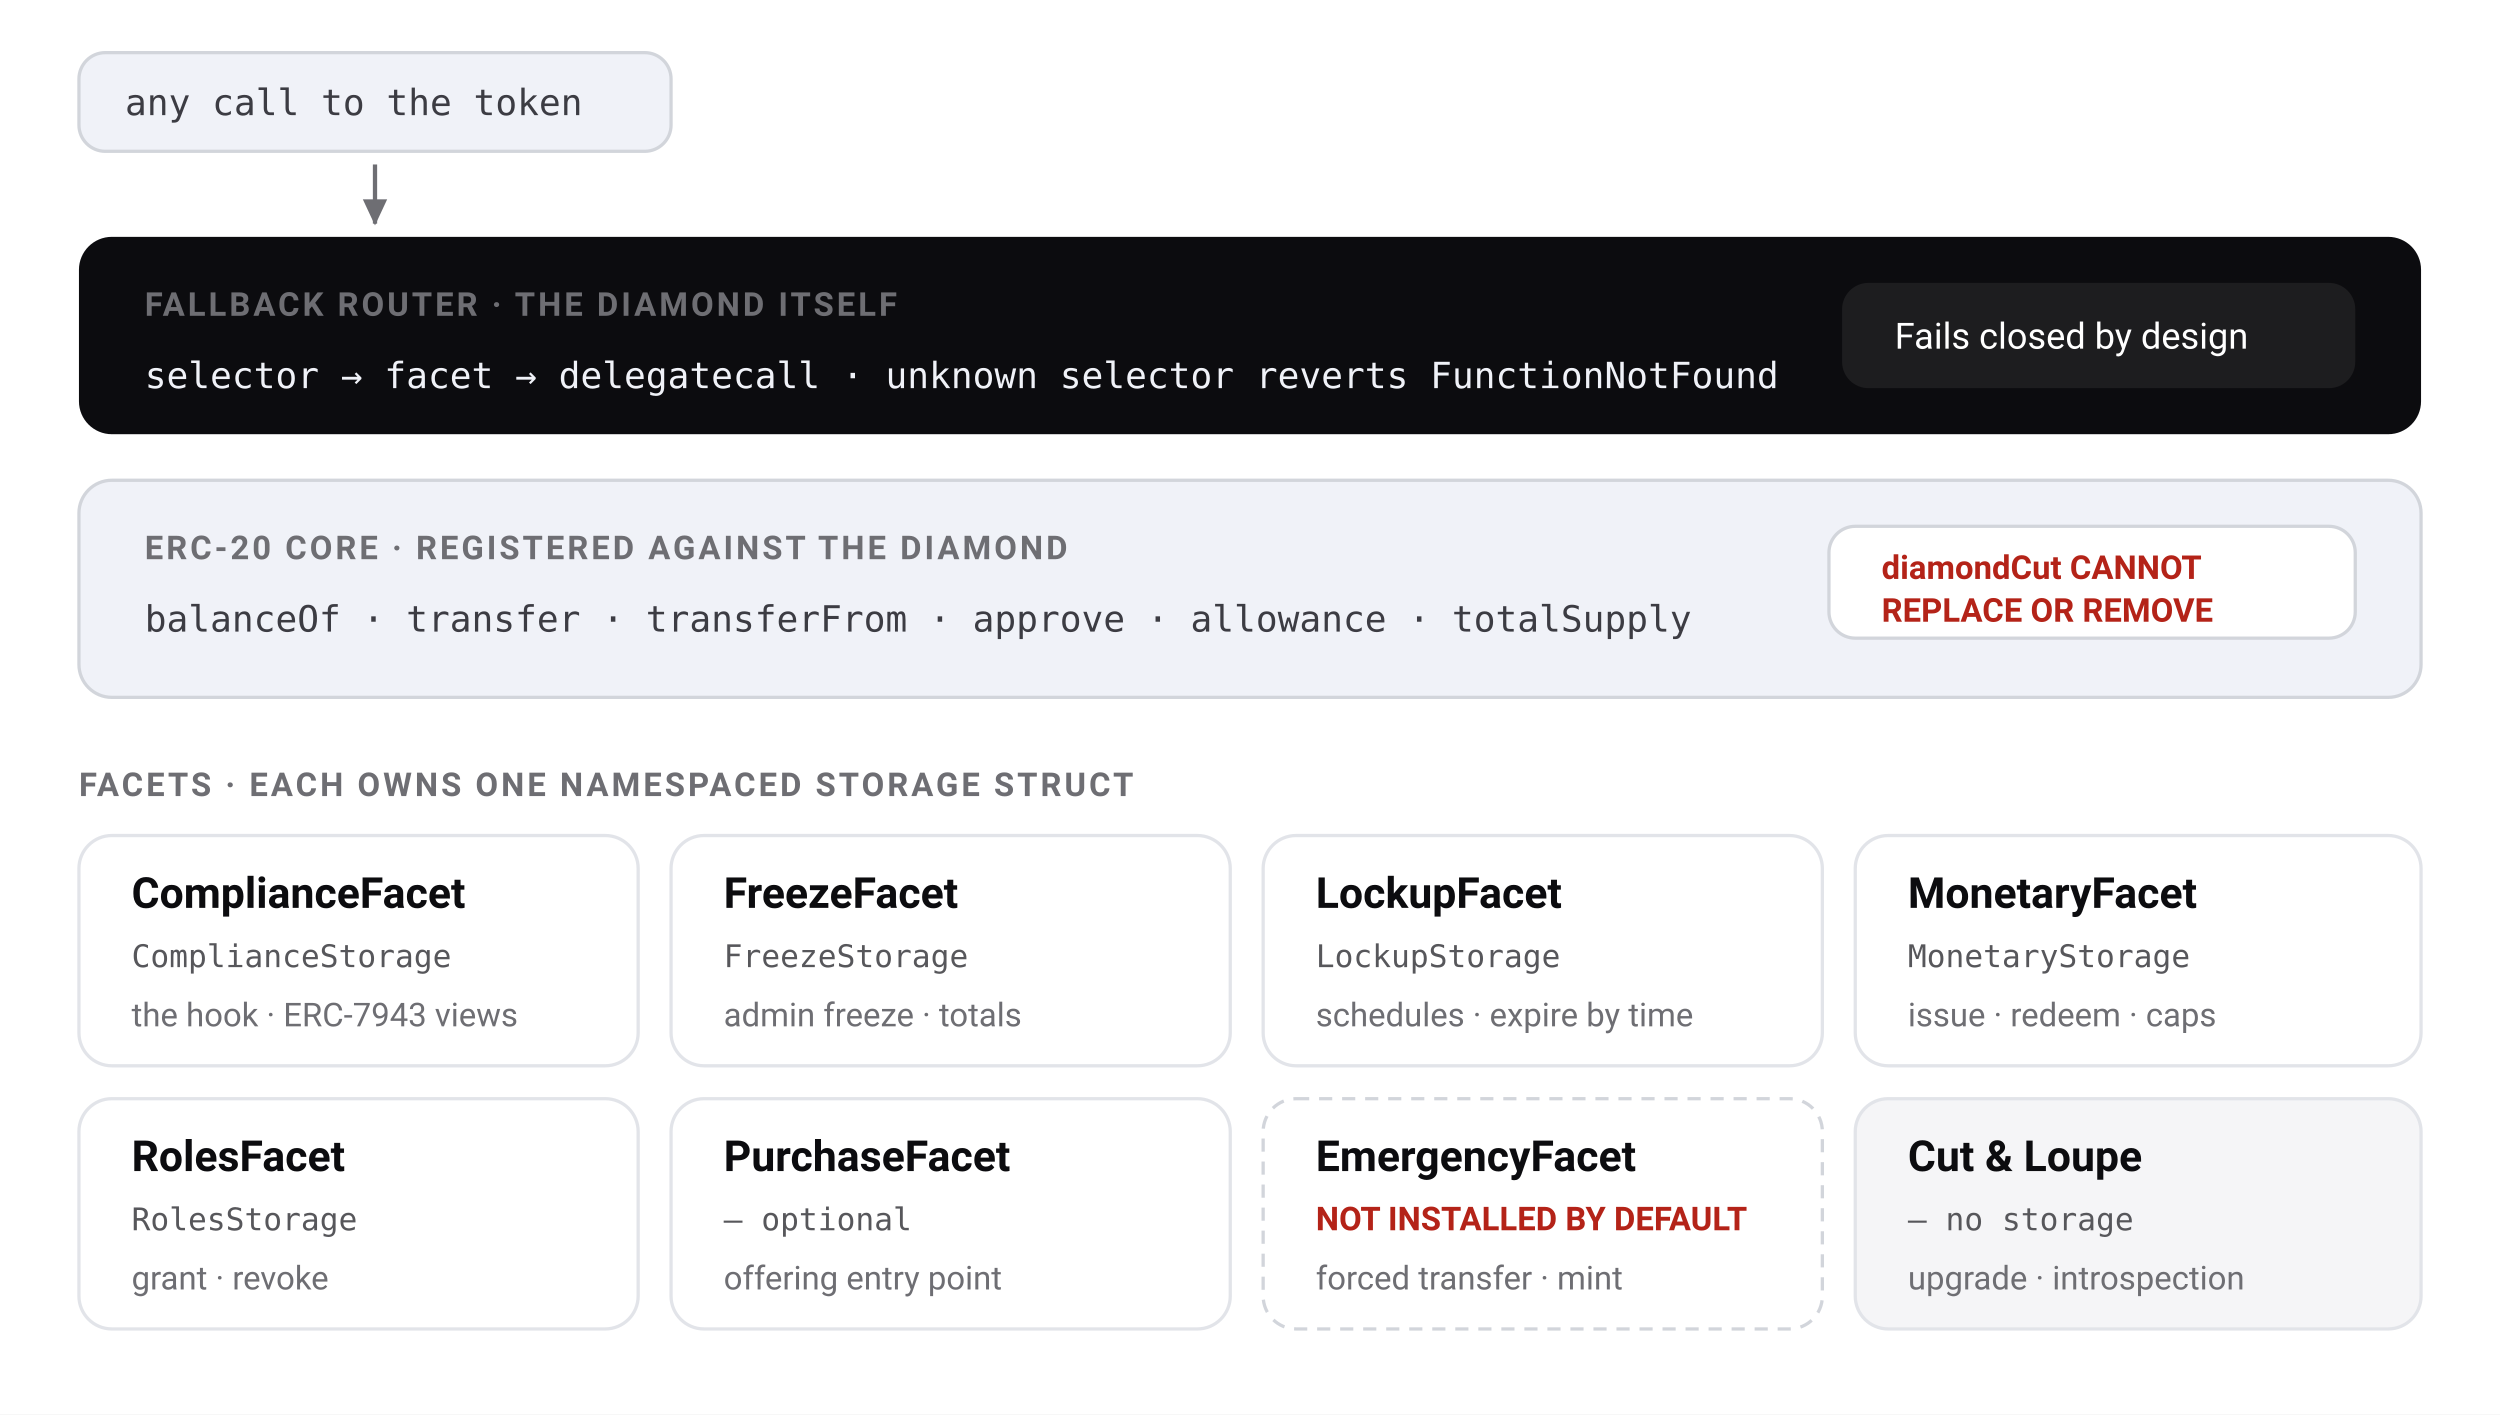
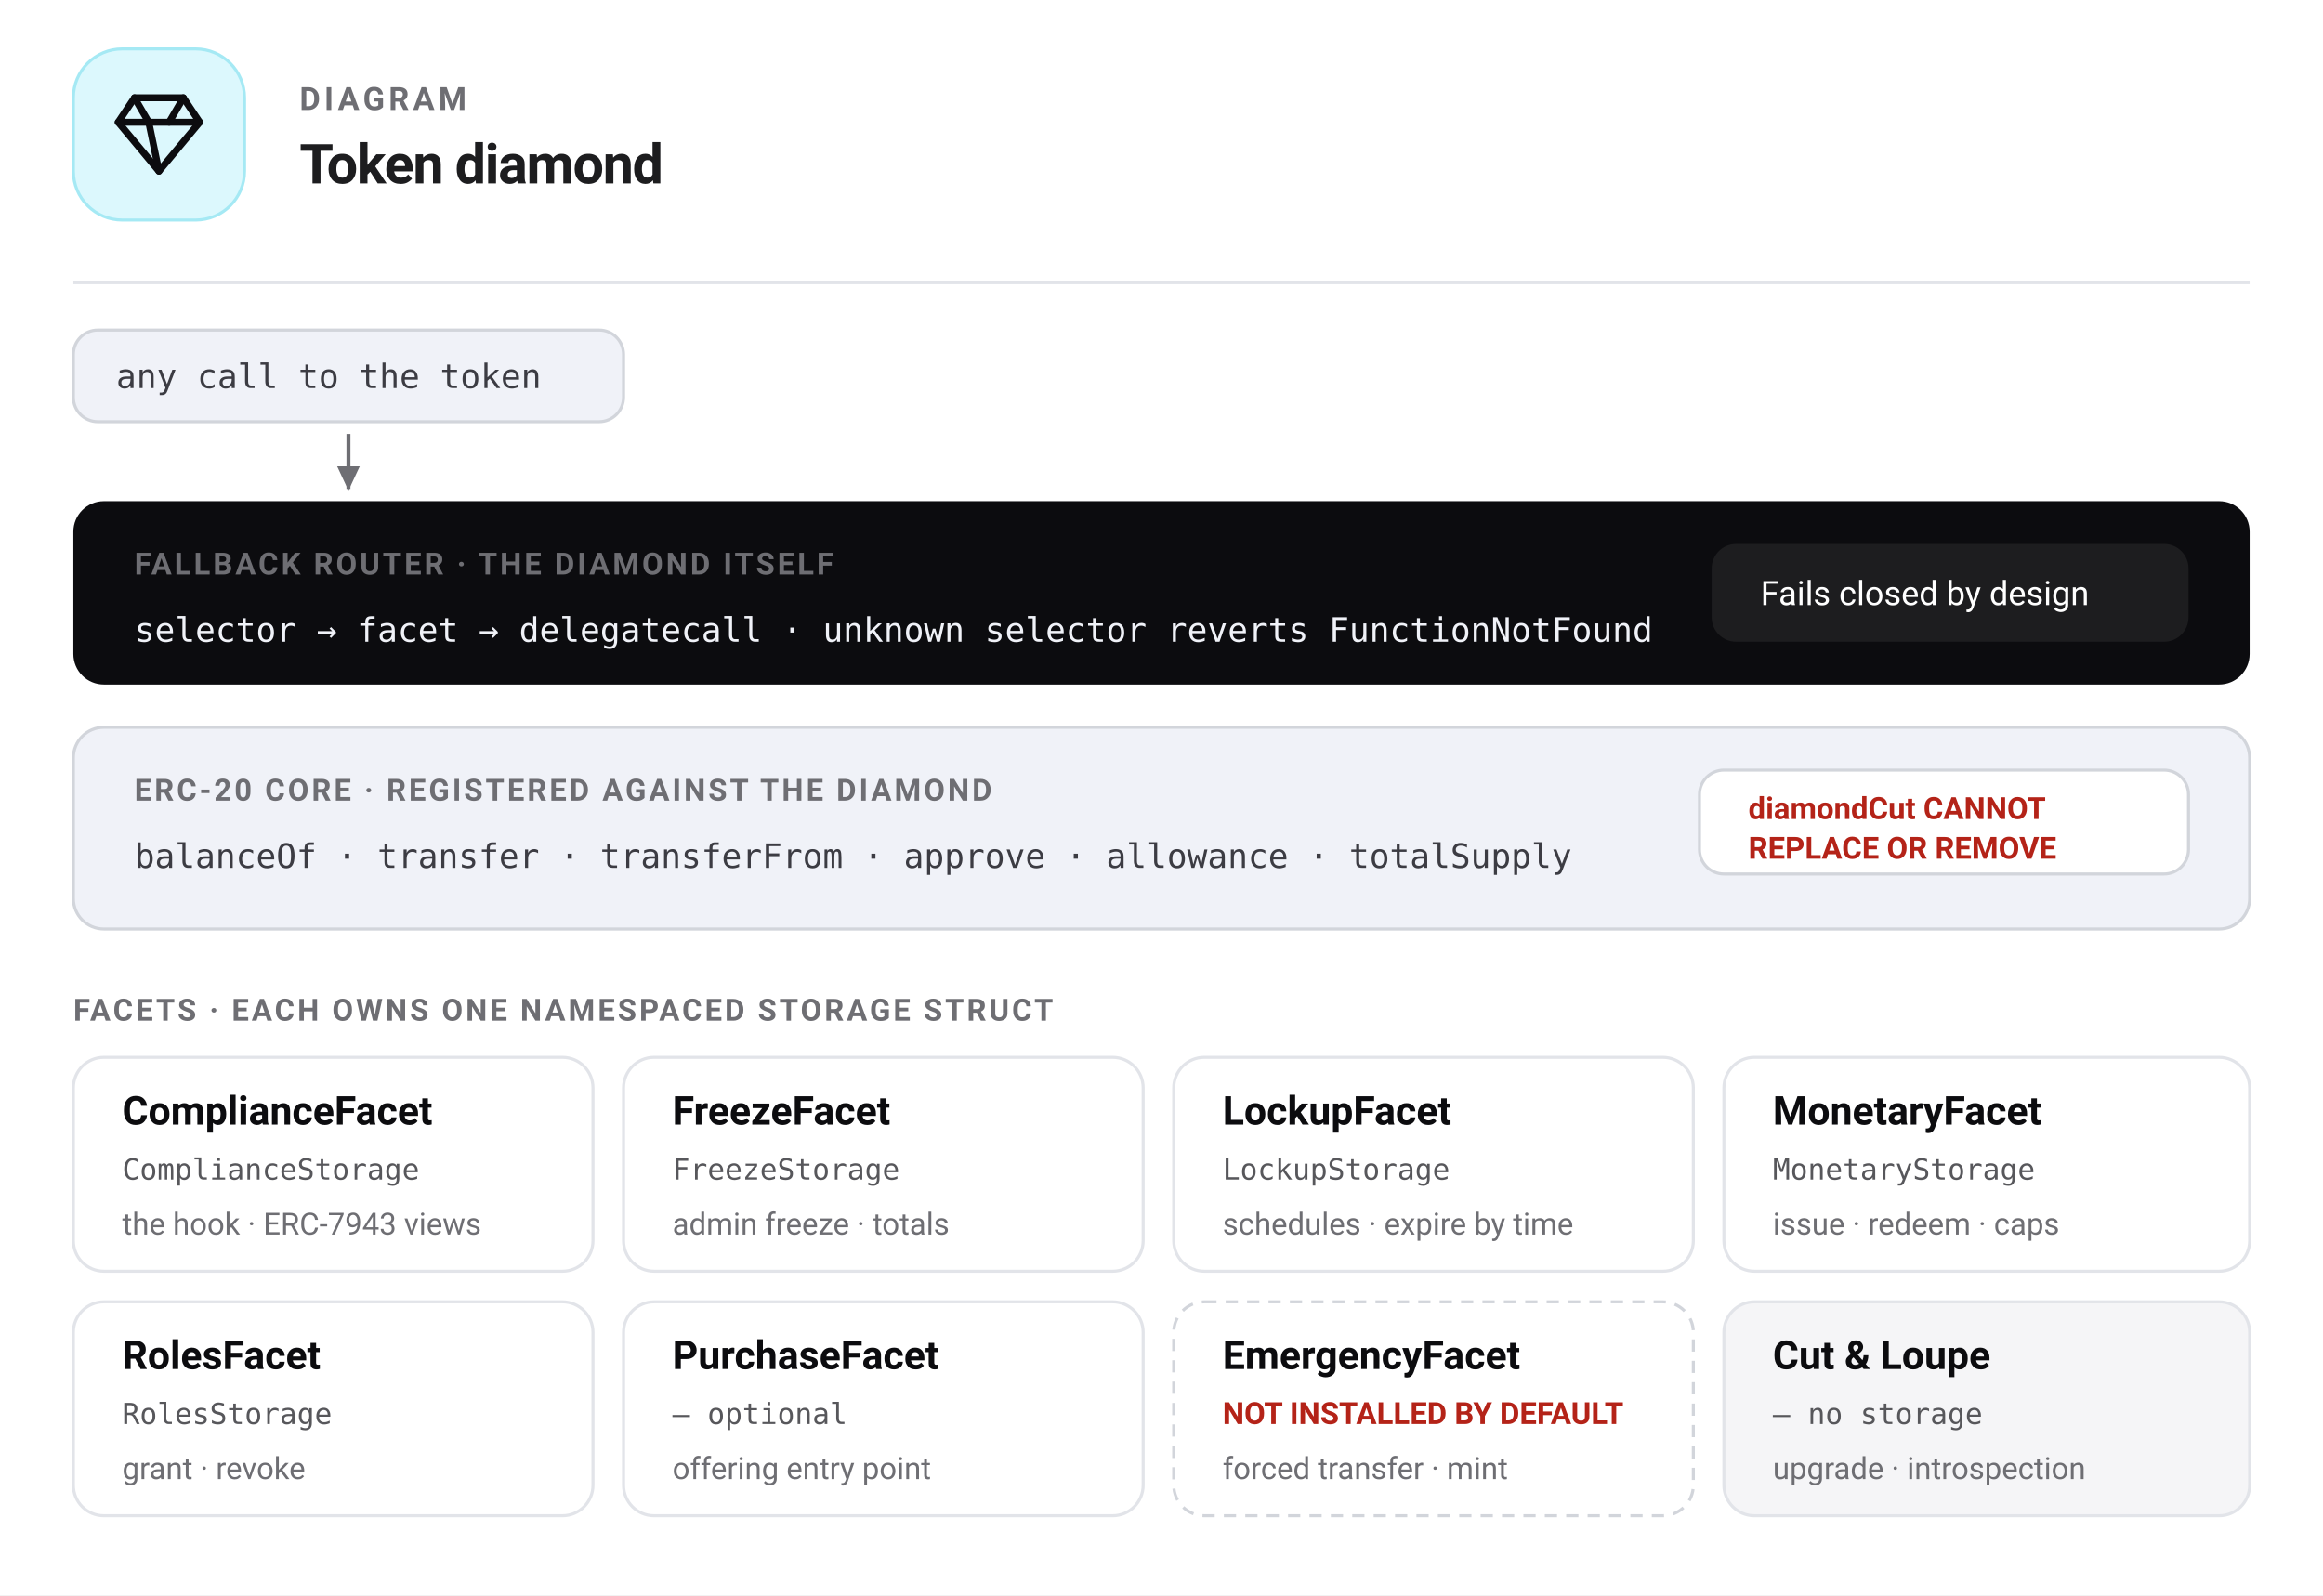
- <svg xmlns="http://www.w3.org/2000/svg" viewBox="0 0 760 430" width="760" height="430" class="d-dia">
+ <svg xmlns="http://www.w3.org/2000/svg" viewBox="0 0 760 522" width="760" height="522" class="d-dia">
  <style>
.d-dia text{font-family:-apple-system,BlinkMacSystemFont,"Segoe UI",Roboto,Helvetica,Arial,sans-serif;fill:#0C0C0F}
.d-dia .lbl{font-size:10px;font-weight:700;letter-spacing:.09em;fill:#6E6E73}
.d-dia .st{font-size:13px;font-weight:600}
.d-dia .sm{font-size:11px;fill:#57575B}
.d-dia .fa{font-size:10px;fill:#6E6E73}
.d-dia .mo{font-family:ui-monospace,SFMono-Regular,Menlo,monospace;font-size:11px;fill:#3C3C43}
.d-dia .mos{font-family:ui-monospace,SFMono-Regular,Menlo,monospace;font-size:9.5px;fill:#57575B}
.d-dia .i-st{fill:#FFFFFF}
.d-dia .i-sm{fill:#6E6E73}
.d-dia .i-mo{fill:#F0F2F8}
.d-dia .no{fill:#B42318;font-size:10px;font-weight:600}
+ 
+ .d-dia .hdt{font-size:18px;font-weight:700;letter-spacing:-.022em;fill:#1D1D1F}
+ .d-dia .hdk{font-size:10.5px;font-weight:700;letter-spacing:.12em;fill:#6E6E73}
+ .d-dia .ico{fill:none;stroke:#0C0C0F;stroke-width:1.7;stroke-linecap:round;stroke-linejoin:round}
</style>
  <defs>
    <marker id="da" viewBox="0 0 8 8" refX="7" refY="4" markerWidth="6.5" markerHeight="6.5" orient="auto">
      <path d="M0 0.5 L7.5 4 L0 7.5 Z" fill="#6E6E73" />
    </marker>
  </defs>
-   <rect width="760" height="430" fill="#FFFFFF" />
-   <rect x="24" y="16" width="180" height="30" rx="8" fill="#F0F2F8" stroke="#D2D5DB" />
-   <text class="mo" x="38" y="35">any call to the token</text>
-   <path d="M114 50 L114 68" stroke="#6E6E73" stroke-width="1.3" marker-end="url(#da)" fill="none" />
-   <rect x="24" y="72" width="712" height="60" rx="10" fill="#0C0C0F" />
-   <text class="lbl i-sm" x="44" y="96">FALLBACK ROUTER · THE DIAMOND ITSELF</text>
-   <text class="mo i-mo" x="44" y="118">selector → facet → delegatecall · unknown selector reverts FunctionNotFound</text>
-   <rect x="560" y="86" width="156" height="32" rx="8" fill="#1D1D1F" />
-   <text class="sm i-st" x="576" y="106">Fails closed by design</text>
-   <rect x="24" y="146" width="712" height="66" rx="10" fill="#F0F2F8" stroke="#D2D5DB" />
-   <text class="lbl" x="44" y="170">ERC-20 CORE · REGISTERED AGAINST THE DIAMOND</text>
-   <text class="mo" x="44" y="192">balanceOf · transfer · transferFrom · approve · allowance · totalSupply</text>
-   <rect x="556" y="160" width="160" height="34" rx="8" fill="#FFFFFF" stroke="#D2D5DB" />
-   <text class="no" x="572" y="176">diamondCut CANNOT</text>
-   <text class="no" x="572" y="189">REPLACE OR REMOVE</text>
-   <text class="lbl" x="24" y="242">FACETS · EACH OWNS ONE NAMESPACED STORAGE STRUCT</text>
-   <rect x="24" y="254" width="170" height="70" rx="10" fill="#FFFFFF" stroke="#E2E4E9" />
-   <text class="st" x="40" y="276">ComplianceFacet</text>
-   <text class="mos" x="40" y="294">ComplianceStorage</text>
-   <text class="fa" x="40" y="312">the hook · ERC-7943 views</text>
-   <rect x="204" y="254" width="170" height="70" rx="10" fill="#FFFFFF" stroke="#E2E4E9" />
-   <text class="st" x="220" y="276">FreezeFacet</text>
-   <text class="mos" x="220" y="294">FreezeStorage</text>
-   <text class="fa" x="220" y="312">admin freeze · totals</text>
-   <rect x="384" y="254" width="170" height="70" rx="10" fill="#FFFFFF" stroke="#E2E4E9" />
-   <text class="st" x="400" y="276">LockupFacet</text>
-   <text class="mos" x="400" y="294">LockupStorage</text>
-   <text class="fa" x="400" y="312">schedules · expire by time</text>
-   <rect x="564" y="254" width="172" height="70" rx="10" fill="#FFFFFF" stroke="#E2E4E9" />
-   <text class="st" x="580" y="276">MonetaryFacet</text>
-   <text class="mos" x="580" y="294">MonetaryStorage</text>
-   <text class="fa" x="580" y="312">issue · redeem · caps</text>
-   <rect x="24" y="334" width="170" height="70" rx="10" fill="#FFFFFF" stroke="#E2E4E9" />
-   <text class="st" x="40" y="356">RolesFacet</text>
-   <text class="mos" x="40" y="374">RolesStorage</text>
-   <text class="fa" x="40" y="392">grant · revoke</text>
-   <rect x="204" y="334" width="170" height="70" rx="10" fill="#FFFFFF" stroke="#E2E4E9" />
-   <text class="st" x="220" y="356">PurchaseFacet</text>
-   <text class="mos" x="220" y="374">— optional</text>
-   <text class="fa" x="220" y="392">offering entry point</text>
-   <rect x="384" y="334" width="170" height="70" rx="10" fill="#FFFFFF" stroke="#D2D5DB" stroke-dasharray="4 3" />
-   <text class="st" x="400" y="356">EmergencyFacet</text>
-   <text class="no" x="400" y="374">NOT INSTALLED BY DEFAULT</text>
-   <text class="fa" x="400" y="392">forced transfer · mint</text>
-   <rect x="564" y="334" width="172" height="70" rx="10" fill="#F5F5F7" stroke="#E2E4E9" />
-   <text class="st" x="580" y="356">Cut &amp; Loupe</text>
-   <text class="mos" x="580" y="374">— no storage</text>
-   <text class="fa" x="580" y="392">upgrade · introspection</text>
+   <rect width="760" height="522" fill="#FFFFFF" />
+   <rect x="24" y="16" width="56" height="56" rx="16" fill="#22D3EE" fill-opacity="0.16" stroke="#A5E9F4" />
+   <g class="ico" transform="translate(36,28) scale(1.3333)">
+     <path d="M6 3h12l4 6-10 12L2 9Z" />
+     <path d="M2 9h20" />
+     <path d="M6 3l3.5 6L12 21" />
+     <path d="M18 3l-3.5 6" />
+   </g>
+   <text class="hdk" x="98" y="36">DIAGRAM</text>
+   <text class="hdt" x="98" y="60">Token diamond</text>
+   <rect x="24" y="92" width="712.0" height="1" fill="#E2E4E9" />
+   <g transform="translate(0,92)">
+     <rect x="24" y="16" width="180" height="30" rx="8" fill="#F0F2F8" stroke="#D2D5DB" />
+     <text class="mo" x="38" y="35">any call to the token</text>
+     <path d="M114 50 L114 68" stroke="#6E6E73" stroke-width="1.3" marker-end="url(#da)" fill="none" />
+     <rect x="24" y="72" width="712" height="60" rx="10" fill="#0C0C0F" />
+     <text class="lbl i-sm" x="44" y="96">FALLBACK ROUTER · THE DIAMOND ITSELF</text>
+     <text class="mo i-mo" x="44" y="118">selector → facet → delegatecall · unknown selector reverts FunctionNotFound</text>
+     <rect x="560" y="86" width="156" height="32" rx="8" fill="#1D1D1F" />
+     <text class="sm i-st" x="576" y="106">Fails closed by design</text>
+     <rect x="24" y="146" width="712" height="66" rx="10" fill="#F0F2F8" stroke="#D2D5DB" />
+     <text class="lbl" x="44" y="170">ERC-20 CORE · REGISTERED AGAINST THE DIAMOND</text>
+     <text class="mo" x="44" y="192">balanceOf · transfer · transferFrom · approve · allowance · totalSupply</text>
+     <rect x="556" y="160" width="160" height="34" rx="8" fill="#FFFFFF" stroke="#D2D5DB" />
+     <text class="no" x="572" y="176">diamondCut CANNOT</text>
+     <text class="no" x="572" y="189">REPLACE OR REMOVE</text>
+     <text class="lbl" x="24" y="242">FACETS · EACH OWNS ONE NAMESPACED STORAGE STRUCT</text>
+     <rect x="24" y="254" width="170" height="70" rx="10" fill="#FFFFFF" stroke="#E2E4E9" />
+     <text class="st" x="40" y="276">ComplianceFacet</text>
+     <text class="mos" x="40" y="294">ComplianceStorage</text>
+     <text class="fa" x="40" y="312">the hook · ERC-7943 views</text>
+     <rect x="204" y="254" width="170" height="70" rx="10" fill="#FFFFFF" stroke="#E2E4E9" />
+     <text class="st" x="220" y="276">FreezeFacet</text>
+     <text class="mos" x="220" y="294">FreezeStorage</text>
+     <text class="fa" x="220" y="312">admin freeze · totals</text>
+     <rect x="384" y="254" width="170" height="70" rx="10" fill="#FFFFFF" stroke="#E2E4E9" />
+     <text class="st" x="400" y="276">LockupFacet</text>
+     <text class="mos" x="400" y="294">LockupStorage</text>
+     <text class="fa" x="400" y="312">schedules · expire by time</text>
+     <rect x="564" y="254" width="172" height="70" rx="10" fill="#FFFFFF" stroke="#E2E4E9" />
+     <text class="st" x="580" y="276">MonetaryFacet</text>
+     <text class="mos" x="580" y="294">MonetaryStorage</text>
+     <text class="fa" x="580" y="312">issue · redeem · caps</text>
+     <rect x="24" y="334" width="170" height="70" rx="10" fill="#FFFFFF" stroke="#E2E4E9" />
+     <text class="st" x="40" y="356">RolesFacet</text>
+     <text class="mos" x="40" y="374">RolesStorage</text>
+     <text class="fa" x="40" y="392">grant · revoke</text>
+     <rect x="204" y="334" width="170" height="70" rx="10" fill="#FFFFFF" stroke="#E2E4E9" />
+     <text class="st" x="220" y="356">PurchaseFacet</text>
+     <text class="mos" x="220" y="374">— optional</text>
+     <text class="fa" x="220" y="392">offering entry point</text>
+     <rect x="384" y="334" width="170" height="70" rx="10" fill="#FFFFFF" stroke="#D2D5DB" stroke-dasharray="4 3" />
+     <text class="st" x="400" y="356">EmergencyFacet</text>
+     <text class="no" x="400" y="374">NOT INSTALLED BY DEFAULT</text>
+     <text class="fa" x="400" y="392">forced transfer · mint</text>
+     <rect x="564" y="334" width="172" height="70" rx="10" fill="#F5F5F7" stroke="#E2E4E9" />
+     <text class="st" x="580" y="356">Cut &amp; Loupe</text>
+     <text class="mos" x="580" y="374">— no storage</text>
+     <text class="fa" x="580" y="392">upgrade · introspection</text>
+   </g>
</svg>
